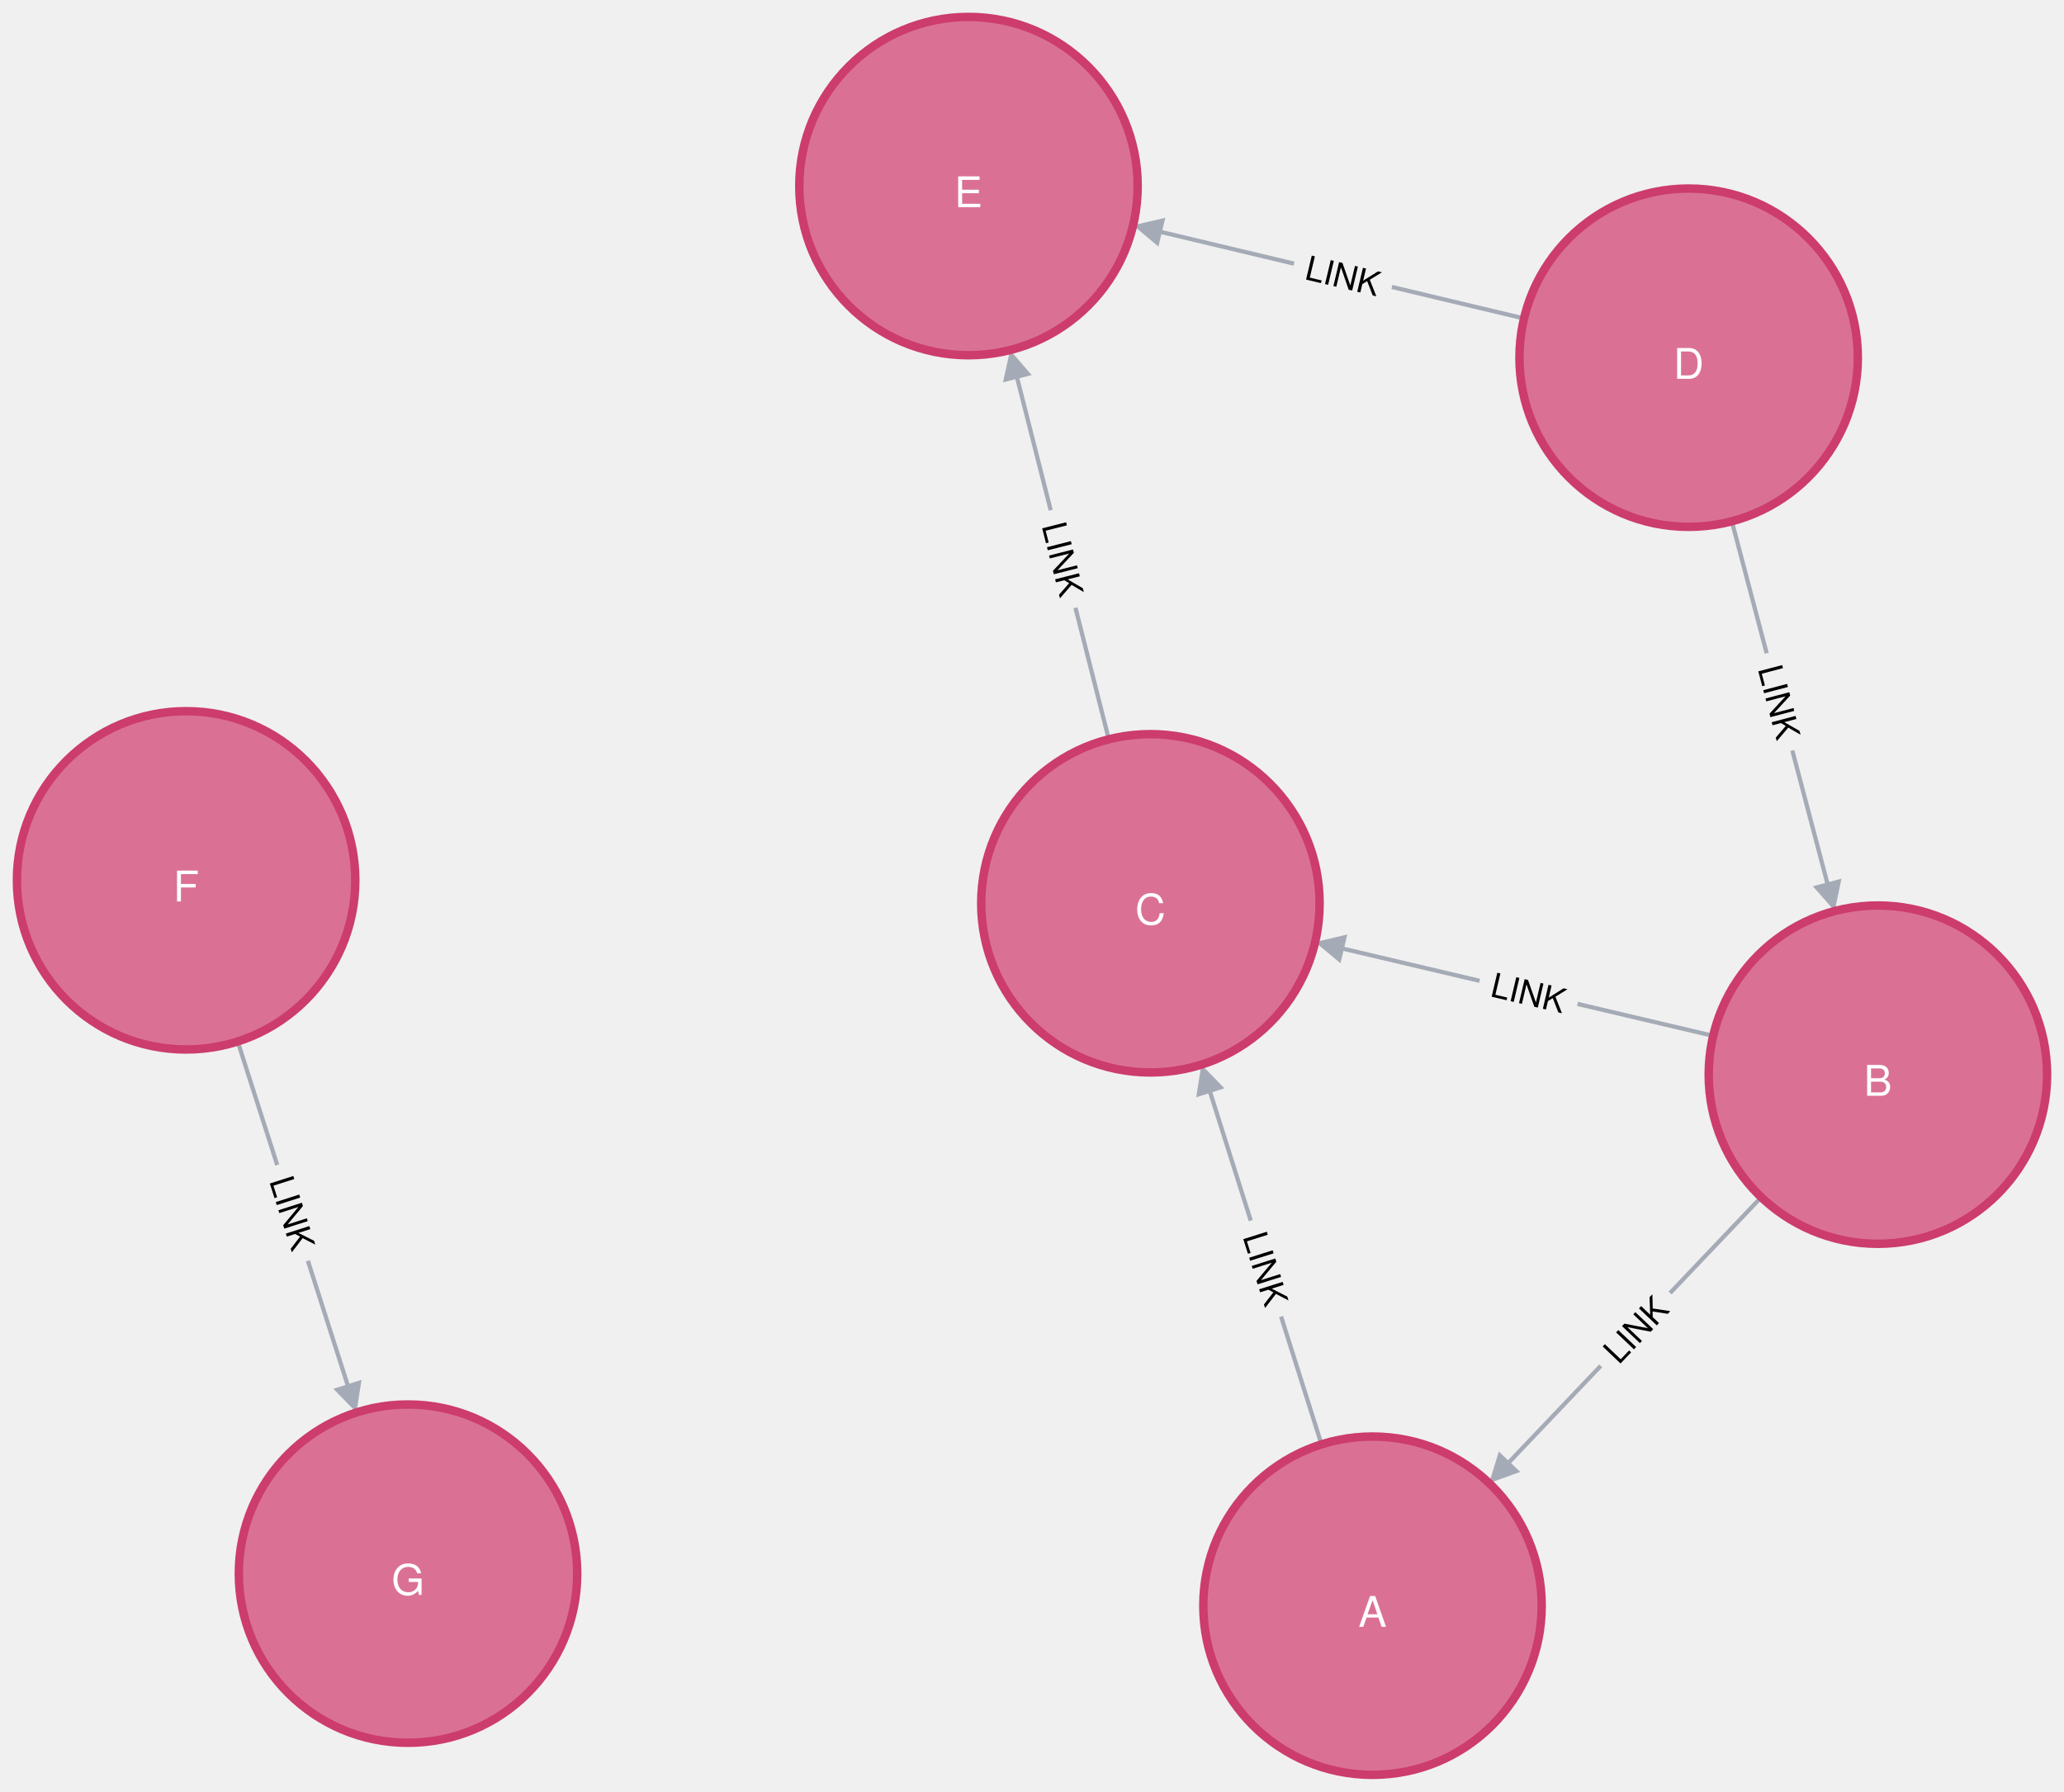
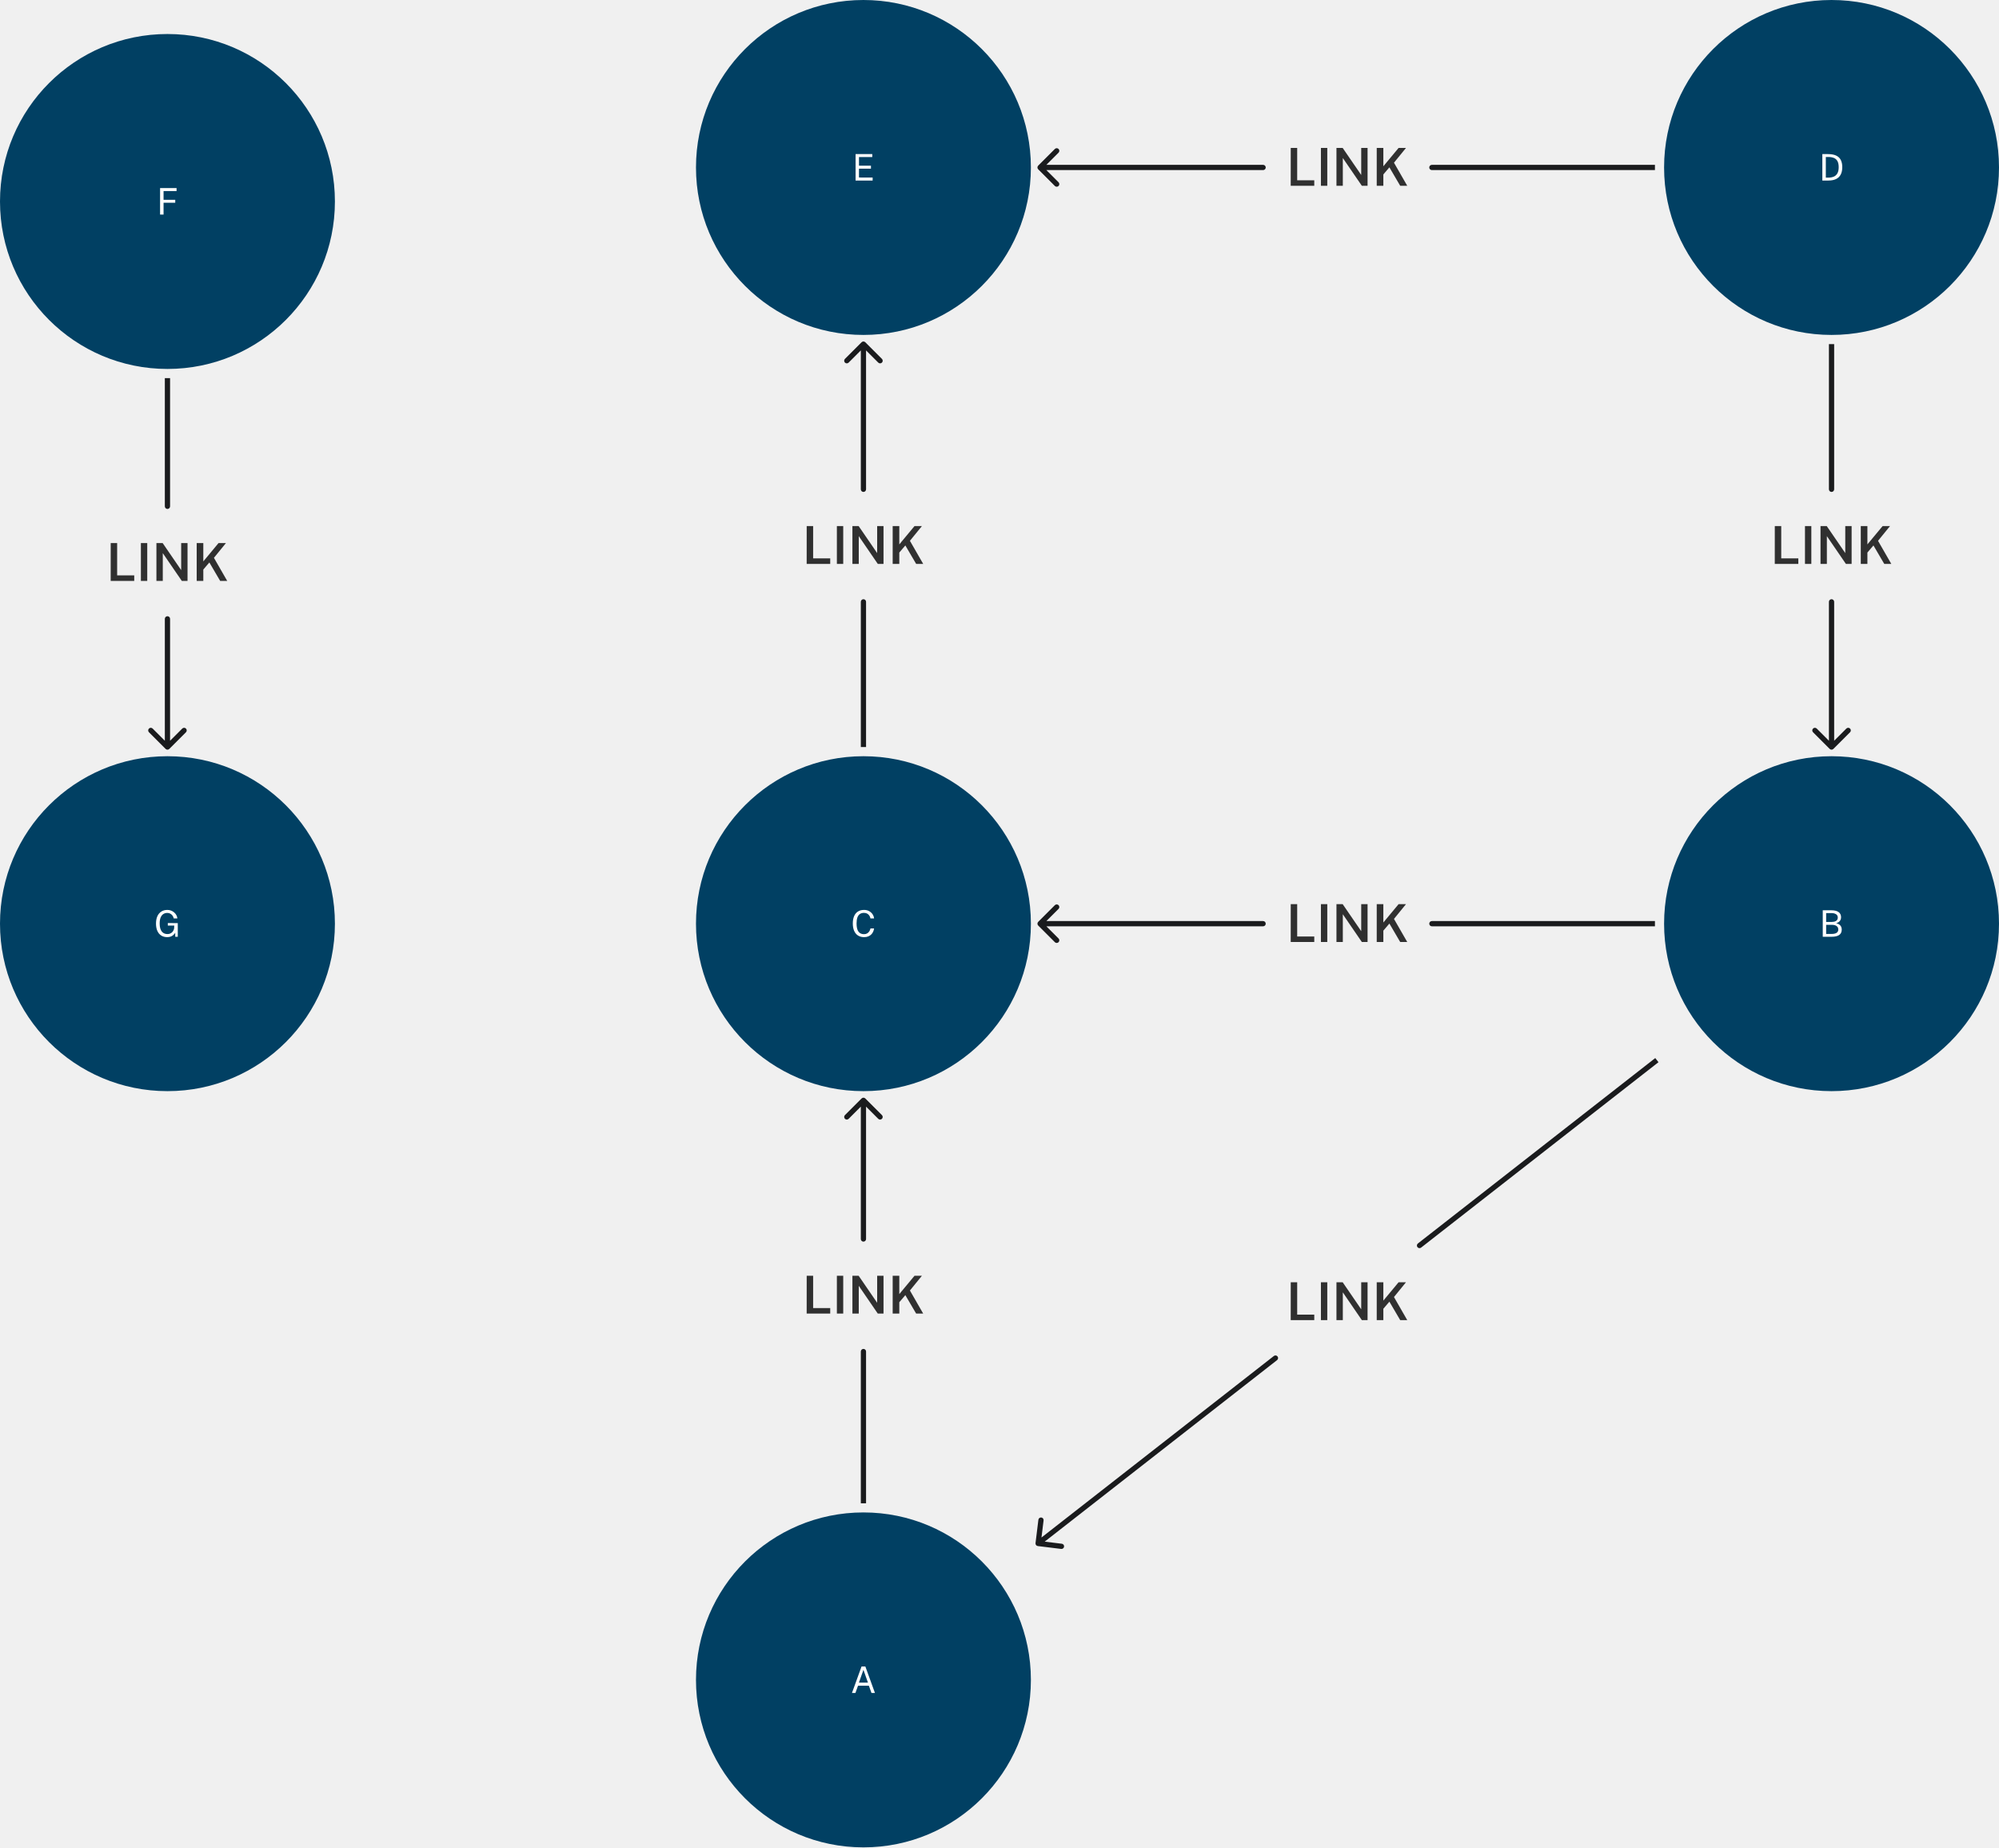
- <svg xmlns="http://www.w3.org/2000/svg" width="487.954" height="423.683" viewBox="-255.374 -218.158 487.954 423.683">
-   <g class="layer relationships">
-     <g class="relationship" transform="translate(69.1028 161.5247) rotate(252.4558)">
-       <path class="b-outline" fill="#A5ABB6" stroke="none" d="M 40 0.5 L 71.702 0.5 L 71.702 -0.5 L 40 -0.5 Z M 95.488 0.5 L 127.19 0.5 L 127.19 3.5 L 134.19 0 L 127.19 -3.5 L 127.19 -0.5 L 95.488 -0.5 Z" />
-       <text text-anchor="middle" pointer-events="none" font-size="8px" fill="#000000" x="83.595" y="3" transform="rotate(180 83.59498 0)" font-family="Helvetica Neue, Helvetica, Arial, sans-serif">LINK</text>
-     </g>
-     <g class="relationship" transform="translate(188.5801 35.95418) rotate(193.2562)">
-       <path class="b-outline" fill="#A5ABB6" stroke="none" d="M 40 0.5 L 72.954 0.5 L 72.954 -0.5 L 40 -0.5 Z M 96.739 0.5 L 129.694 0.5 L 129.694 3.5 L 136.694 0 L 129.694 -3.5 L 129.694 -0.5 L 96.739 -0.5 Z" />
-       <text text-anchor="middle" pointer-events="none" font-size="8px" fill="#000000" x="84.847" y="3" transform="rotate(180 84.84677 0)" font-family="Helvetica Neue, Helvetica, Arial, sans-serif">LINK</text>
-     </g>
-     <g class="relationship" transform="translate(188.5801 35.95418) rotate(493.5756)">
-       <path class="b-outline" fill="#A5ABB6" stroke="none" d="M 40 0.5 L 71.272 0.5 L 71.272 -0.5 L 40 -0.5 Z M 95.057 0.5 L 126.329 0.5 L 126.329 3.5 L 133.329 0 L 126.329 -3.5 L 126.329 -0.5 L 95.057 -0.5 Z" />
-       <text text-anchor="middle" pointer-events="none" font-size="8px" fill="#000000" x="83.164" y="3" transform="rotate(180 83.16428 0)" font-family="Helvetica Neue, Helvetica, Arial, sans-serif">LINK</text>
-     </g>
-     <g class="relationship" transform="translate(16.5947 -4.562739) rotate(255.77)">
-       <path class="b-outline" fill="#A5ABB6" stroke="none" d="M 40 0.5 L 72.089 0.5 L 72.089 -0.5 L 40 -0.5 Z M 95.875 0.5 L 127.964 0.5 L 127.964 3.5 L 134.964 0 L 127.964 -3.5 L 127.964 -0.5 L 95.875 -0.5 Z" />
-       <text text-anchor="middle" pointer-events="none" font-size="8px" fill="#000000" x="83.982" y="3" transform="rotate(180 83.98192 0)" font-family="Helvetica Neue, Helvetica, Arial, sans-serif">LINK</text>
-     </g>
-     <g class="relationship" transform="translate(143.8419 -133.5778) rotate(193.4062)">
-       <path class="b-outline" fill="#A5ABB6" stroke="none" d="M 40 0.5 L 72.12 0.5 L 72.12 -0.5 L 40 -0.5 Z M 95.905 0.5 L 128.025 0.5 L 128.025 3.5 L 135.025 0 L 128.025 -3.5 L 128.025 -0.5 L 95.905 -0.5 Z" />
-       <text text-anchor="middle" pointer-events="none" font-size="8px" fill="#000000" x="84.013" y="3" transform="rotate(180 84.01268 0)" font-family="Helvetica Neue, Helvetica, Arial, sans-serif">LINK</text>
-     </g>
-     <g class="relationship" transform="translate(143.8419 -133.5778) rotate(435.2171)">
-       <path class="b-outline" fill="#A5ABB6" stroke="none" d="M 40 0.5 L 72.275 0.5 L 72.275 -0.5 L 40 -0.5 Z M 96.06 0.5 L 128.336 0.5 L 128.336 3.5 L 135.336 0 L 128.336 -3.5 L 128.336 -0.5 L 96.06 -0.5 Z" />
-       <text text-anchor="middle" pointer-events="none" font-size="8px" fill="#000000" x="84.168" y="3" font-family="Helvetica Neue, Helvetica, Arial, sans-serif">LINK</text>
-     </g>
-     <g class="relationship" transform="translate(-211.3737 -9.994818) rotate(432.2553)">
-       <path class="b-outline" fill="#A5ABB6" stroke="none" d="M 40 0.5 L 70.671 0.5 L 70.671 -0.5 L 40 -0.5 Z M 94.456 0.5 L 125.128 0.5 L 125.128 3.5 L 132.128 0 L 125.128 -3.5 L 125.128 -0.5 L 94.456 -0.5 Z" />
-       <text text-anchor="middle" pointer-events="none" font-size="8px" fill="#000000" x="82.564" y="3" font-family="Helvetica Neue, Helvetica, Arial, sans-serif">LINK</text>
-     </g>
-   </g>
-   <g class="layer nodes">
-     <g class="node" aria-label="graph-node0" transform="translate(69.1028,161.5247)">
-       <circle class="b-outline" cx="0" cy="0" r="40" fill="#DA7194" stroke="#cc3c6c" stroke-width="2px" />
-       <text class="caption" text-anchor="middle" pointer-events="none" x="0" y="5" font-size="10px" fill="#FFFFFF" font-family="Helvetica Neue, Helvetica, Arial, sans-serif"> A</text>
-     </g>
-     <g class="node" aria-label="graph-node1" transform="translate(188.5801,35.95418)">
-       <circle class="b-outline" cx="0" cy="0" r="40" fill="#DA7194" stroke="#cc3c6c" stroke-width="2px" />
-       <text class="caption" text-anchor="middle" pointer-events="none" x="0" y="5" font-size="10px" fill="#FFFFFF" font-family="Helvetica Neue, Helvetica, Arial, sans-serif"> B</text>
-     </g>
-     <g class="node" aria-label="graph-node2" transform="translate(16.5947,-4.562739)">
-       <circle class="b-outline" cx="0" cy="0" r="40" fill="#DA7194" stroke="#cc3c6c" stroke-width="2px" />
-       <text class="caption" text-anchor="middle" pointer-events="none" x="0" y="5" font-size="10px" fill="#FFFFFF" font-family="Helvetica Neue, Helvetica, Arial, sans-serif"> C</text>
-     </g>
-     <g class="node" aria-label="graph-node3" transform="translate(143.8419,-133.5778)">
-       <circle class="b-outline" cx="0" cy="0" r="40" fill="#DA7194" stroke="#cc3c6c" stroke-width="2px" />
-       <text class="caption" text-anchor="middle" pointer-events="none" x="0" y="5" font-size="10px" fill="#FFFFFF" font-family="Helvetica Neue, Helvetica, Arial, sans-serif"> D</text>
-     </g>
-     <g class="node" aria-label="graph-node4" transform="translate(-26.41414,-174.1581)">
-       <circle class="b-outline" cx="0" cy="0" r="40" fill="#DA7194" stroke="#cc3c6c" stroke-width="2px" />
-       <text class="caption" text-anchor="middle" pointer-events="none" x="0" y="5" font-size="10px" fill="#FFFFFF" font-family="Helvetica Neue, Helvetica, Arial, sans-serif"> E</text>
-     </g>
-     <g class="node" aria-label="graph-node5" transform="translate(-211.3737,-9.994818)">
-       <circle class="b-outline" cx="0" cy="0" r="40" fill="#DA7194" stroke="#cc3c6c" stroke-width="2px" />
-       <text class="caption" text-anchor="middle" pointer-events="none" x="0" y="5" font-size="10px" fill="#FFFFFF" font-family="Helvetica Neue, Helvetica, Arial, sans-serif"> F</text>
-     </g>
-     <g class="node" aria-label="graph-node6" transform="translate(-158.9134,153.9438)">
-       <circle class="b-outline" cx="0" cy="0" r="40" fill="#DA7194" stroke="#cc3c6c" stroke-width="2px" />
-       <text class="caption" text-anchor="middle" pointer-events="none" x="0" y="5" font-size="10px" fill="#FFFFFF" font-family="Helvetica Neue, Helvetica, Arial, sans-serif"> G</text>
-     </g>
-   </g>
+ <svg xmlns="http://www.w3.org/2000/svg" width="764" height="706" viewBox="0 0 764 706" fill="none">
+   <path d="M0 353C0 317.654 28.654 289 64 289C99.346 289 128 317.654 128 353C128 388.346 99.346 417 64 417C28.654 417 0 388.346 0 353Z" fill="#014063" />
+   <path d="M63.92 358.14C63.033 358.14 62.268 357.937 61.624 357.531C60.98 357.12 60.486 356.53 60.14 355.76C59.795 354.99 59.622 354.059 59.622 352.967C59.622 351.866 59.797 350.925 60.147 350.146C60.502 349.367 61.006 348.772 61.659 348.361C62.312 347.946 63.085 347.738 63.976 347.738C64.485 347.738 64.963 347.827 65.411 348.004C65.859 348.181 66.256 348.424 66.601 348.732C66.947 349.035 67.222 349.383 67.427 349.775C67.637 350.167 67.756 350.575 67.784 351H66.398C66.333 350.627 66.188 350.279 65.964 349.957C65.74 349.635 65.456 349.376 65.11 349.18C64.769 348.984 64.385 348.886 63.955 348.886C63.372 348.886 62.858 349.031 62.415 349.32C61.977 349.605 61.633 350.046 61.386 350.643C61.144 351.24 61.022 352.006 61.022 352.939C61.022 353.658 61.097 354.274 61.246 354.787C61.395 355.3 61.603 355.718 61.869 356.04C62.14 356.357 62.455 356.593 62.814 356.747C63.178 356.896 63.57 356.971 63.99 356.971C64.415 356.971 64.784 356.896 65.096 356.747C65.413 356.598 65.677 356.406 65.887 356.173C66.097 355.935 66.258 355.681 66.37 355.41C66.487 355.135 66.55 354.871 66.559 354.619L66.601 353.723H64.137V352.771L67.945 352.778V358H66.972V356.46C66.795 356.749 66.571 357.022 66.3 357.279C66.029 357.536 65.698 357.743 65.306 357.902C64.919 358.061 64.457 358.14 63.92 358.14Z" fill="white" />
+   <path d="M266 64C266 28.654 294.654 0 330 0C365.346 0 394 28.654 394 64C394 99.346 365.346 128 330 128C294.654 128 266 99.346 266 64Z" fill="#014063" />
+   <path d="M326.996 69V58.878H333.38L333.373 60.019H328.298V63.323H332.869V64.457H328.291V67.831L333.513 67.845V69H326.996Z" fill="white" />
+   <path d="M636 353C636 317.654 664.654 289 700 289C735.346 289 764 317.654 764 353C764 388.346 735.346 417 700 417C664.654 417 636 388.346 636 353Z" fill="#014063" />
+   <path d="M696.641 358V347.878H699.896C701.128 347.878 702.059 348.104 702.689 348.557C703.323 349.01 703.641 349.663 703.641 350.517C703.641 351.054 703.501 351.513 703.221 351.896C702.945 352.279 702.46 352.594 701.765 352.841C702.161 352.925 702.495 353.046 702.766 353.205C703.041 353.364 703.26 353.55 703.424 353.765C703.592 353.975 703.711 354.208 703.781 354.465C703.855 354.722 703.893 354.992 703.893 355.277C703.893 356.192 703.566 356.875 702.913 357.328C702.264 357.776 701.293 358 700.001 358H696.641ZM697.936 356.922H699.987C700.831 356.922 701.473 356.784 701.912 356.509C702.355 356.229 702.577 355.8 702.577 355.221C702.577 354.796 702.467 354.453 702.248 354.192C702.033 353.926 701.741 353.732 701.373 353.611C701.004 353.49 700.593 353.429 700.141 353.429H697.936V356.922ZM697.936 352.33H700.141C700.407 352.33 700.67 352.304 700.932 352.253C701.193 352.202 701.433 352.113 701.653 351.987C701.872 351.861 702.049 351.693 702.185 351.483C702.32 351.268 702.388 351 702.388 350.678C702.388 350.09 702.161 349.656 701.709 349.376C701.261 349.091 700.677 348.949 699.959 348.949H697.936V352.33Z" fill="white" />
+   <path d="M266 353C266 317.654 294.654 289 330 289C365.346 289 394 317.654 394 353C394 388.346 365.346 417 330 417C294.654 417 266 388.346 266 353Z" fill="#014063" />
+   <path d="M330.242 358.14C329.332 358.14 328.555 357.932 327.911 357.517C327.271 357.102 326.781 356.504 326.441 355.725C326.105 354.946 325.937 354.005 325.937 352.904C325.937 351.807 326.105 350.874 326.441 350.104C326.777 349.334 327.264 348.748 327.904 348.347C328.548 347.941 329.327 347.738 330.242 347.738C330.956 347.738 331.588 347.887 332.139 348.186C332.689 348.48 333.133 348.874 333.469 349.369C333.805 349.864 334.003 350.407 334.064 351H332.685C332.61 350.603 332.468 350.244 332.258 349.922C332.048 349.6 331.772 349.343 331.432 349.152C331.091 348.961 330.683 348.865 330.207 348.865C329.595 348.865 329.077 349.01 328.653 349.299C328.233 349.584 327.913 350.025 327.694 350.622C327.479 351.219 327.372 351.985 327.372 352.918C327.372 354.327 327.612 355.363 328.093 356.026C328.578 356.684 329.283 357.013 330.207 357.013C330.683 357.013 331.091 356.913 331.432 356.712C331.772 356.511 332.048 356.243 332.258 355.907C332.468 355.571 332.61 355.207 332.685 354.815H334.064C334.012 355.244 333.896 355.66 333.714 356.061C333.536 356.458 333.291 356.812 332.979 357.125C332.666 357.438 332.281 357.685 331.824 357.867C331.371 358.049 330.844 358.14 330.242 358.14Z" fill="white" />
+   <path d="M266 642C266 606.654 294.654 578 330 578C365.346 578 394 606.654 394 642C394 677.346 365.346 706 330 706C294.654 706 266 677.346 266 642Z" fill="#014063" />
+   <path d="M325.611 647L329.272 636.878H330.735L334.396 647H333.073L332.079 644.228H327.928L326.927 647H325.611ZM328.271 643.038H331.722L330 638.145L328.271 643.038Z" fill="white" />
+   <path d="M636 64C636 28.654 664.654 0 700 0C735.346 0 764 28.654 764 64C764 99.346 735.346 128 700 128C664.654 128 636 99.346 636 64Z" fill="#014063" />
+   <path d="M696.483 69V58.878C696.516 58.878 696.614 58.88 696.777 58.885C696.945 58.885 697.148 58.885 697.386 58.885C697.624 58.88 697.872 58.88 698.128 58.885C698.385 58.885 698.621 58.887 698.835 58.892C700.077 58.911 701.082 59.114 701.852 59.501C702.627 59.884 703.194 60.441 703.553 61.174C703.917 61.907 704.099 62.807 704.099 63.876C704.099 64.996 703.903 65.936 703.511 66.697C703.124 67.458 702.531 68.032 701.733 68.419C700.94 68.806 699.93 69 698.702 69H696.483ZM697.813 67.887H698.702C699.538 67.887 700.256 67.759 700.858 67.502C701.46 67.241 701.922 66.818 702.244 66.235C702.571 65.652 702.734 64.872 702.734 63.897C702.734 62.922 702.576 62.149 702.258 61.58C701.946 61.011 701.493 60.605 700.9 60.362C700.308 60.115 699.594 59.991 698.758 59.991H697.813V67.887Z" fill="white" />
+   <path d="M0 77C0 41.654 28.654 13 64 13C99.346 13 128 41.654 128 77C128 112.346 99.346 141 64 141C28.654 141 0 112.346 0 77Z" fill="#014063" />
+   <path d="M61.181 82V71.878H67.488L67.481 73.012H62.511V76.358H66.977V77.478H62.511V82H61.181Z" fill="white" />
+   <path d="M63 193.5C63 194.052 63.448 194.5 64 194.5C64.552 194.5 65 194.052 65 193.5L64 193.5L63 193.5ZM65 236.5C65 235.948 64.552 235.5 64 235.5C63.448 235.5 63 235.948 63 236.5L64 236.5L65 236.5ZM63.293 286.207C63.683 286.598 64.317 286.598 64.707 286.207L71.071 279.843C71.462 279.453 71.462 278.819 71.071 278.429C70.681 278.038 70.047 278.038 69.657 278.429L64 284.086L58.343 278.429C57.953 278.038 57.319 278.038 56.929 278.429C56.538 278.819 56.538 279.453 56.929 279.843L63.293 286.207ZM64 144.5L63 144.5L63 193.5L64 193.5L65 193.5L65 144.5L64 144.5ZM64 236.5L63 236.5L63 285.5L64 285.5L65 285.5L65 236.5L64 236.5Z" fill="#1A1B1D" />
+   <path d="M42.303 222L42.313 207.54L44.773 207.54L44.773 219.9L51.303 219.9L51.303 222L42.303 222ZM53.846 222L53.846 207.54L56.276 207.54L56.276 222L53.846 222ZM59.783 222L59.783 207.54L62.163 207.54L69.243 217.87L69.243 207.54L71.673 207.54L71.673 222L69.483 222L62.213 211.39L62.213 222L59.783 222ZM75.174 222L75.174 207.54L77.704 207.54L77.704 214.55L83.524 207.54L86.354 207.54L81.764 213.18L86.834 222L84.144 222L80.014 214.95L77.704 217.66L77.704 222L75.174 222Z" fill="black" fill-opacity="0.8" />
+   <path d="M699 187C699 187.552 699.448 188 700 188C700.552 188 701 187.552 701 187L700 187L699 187ZM701 230C701 229.448 700.552 229 700 229C699.448 229 699 229.448 699 230L700 230L701 230ZM699.293 286.207C699.683 286.598 700.317 286.598 700.707 286.207L707.071 279.843C707.462 279.453 707.462 278.819 707.071 278.429C706.681 278.038 706.047 278.038 705.657 278.429L700 284.086L694.343 278.429C693.953 278.038 693.319 278.038 692.929 278.429C692.538 278.819 692.538 279.453 692.929 279.843L699.293 286.207ZM700 131.5L699 131.5L699 187L700 187L701 187L701 131.5L700 131.5ZM700 230L699 230L699 285.5L700 285.5L701 285.5L701 230L700 230Z" fill="#1A1B1D" />
+   <path d="M678.303 215.5L678.313 201.04L680.773 201.04L680.773 213.4L687.303 213.4L687.303 215.5L678.303 215.5ZM689.846 215.5L689.846 201.04L692.276 201.04L692.276 215.5L689.846 215.5ZM695.783 215.5L695.783 201.04L698.163 201.04L705.243 211.37L705.243 201.04L707.673 201.04L707.673 215.5L705.483 215.5L698.213 204.89L698.213 215.5L695.783 215.5ZM711.174 215.5L711.174 201.04L713.704 201.04L713.704 208.05L719.524 201.04L722.354 201.04L717.764 206.68L722.834 215.5L720.144 215.5L716.014 208.45L713.704 211.16L713.704 215.5L711.174 215.5Z" fill="black" fill-opacity="0.8" />
+   <path d="M547.25 352C546.698 352 546.25 352.448 546.25 353C546.25 353.552 546.698 354 547.25 354L547.25 353L547.25 352ZM482.75 354C483.302 354 483.75 353.552 483.75 353C483.75 352.448 483.302 352 482.75 352L482.75 353L482.75 354ZM481.75 353L481.75 354V354L481.75 353ZM396.793 352.293C396.402 352.683 396.402 353.317 396.793 353.707L403.157 360.071C403.547 360.462 404.181 360.462 404.571 360.071C404.962 359.681 404.962 359.047 404.571 358.657L398.914 353L404.571 347.343C404.962 346.953 404.962 346.319 404.571 345.929C404.181 345.538 403.547 345.538 403.157 345.929L396.793 352.293ZM632.5 353L632.5 352L547.25 352L547.25 353L547.25 354L632.5 354L632.5 353ZM482.75 353L482.75 352L481.75 352L481.75 353L481.75 354L482.75 354L482.75 353ZM481.75 353L481.75 352L397.5 352L397.5 353L397.5 354L481.75 354L481.75 353Z" fill="#1A1B1D" />
+   <path d="M493.303 360L493.313 345.54L495.773 345.54L495.773 357.9L502.303 357.9L502.303 360L493.303 360ZM504.846 360L504.846 345.54L507.276 345.54L507.276 360L504.846 360ZM510.783 360L510.783 345.54L513.163 345.54L520.243 355.87L520.243 345.54L522.673 345.54L522.673 360L520.483 360L513.213 349.39L513.213 360L510.783 360ZM526.174 360L526.174 345.54L528.704 345.54L528.704 352.55L534.524 345.54L537.354 345.54L532.764 351.18L537.834 360L535.144 360L531.014 352.95L528.704 355.66L528.704 360L526.174 360Z" fill="black" fill-opacity="0.8" />
+   <path d="M548.038 471.694L547.422 470.906L547.422 470.906L548.038 471.694ZM547.25 472.31L547.865 473.098L547.865 473.098L547.25 472.31ZM545.717 473.507L546.332 474.295V474.295L545.717 473.507ZM541.91 475.212C541.475 475.552 541.397 476.18 541.737 476.615C542.077 477.051 542.706 477.128 543.141 476.788L542.525 476L541.91 475.212ZM488.089 519.788C488.524 519.448 488.602 518.82 488.262 518.384C487.922 517.949 487.293 517.872 486.858 518.212L487.474 519L488.089 519.788ZM483.538 522.074L482.922 521.286V521.286L483.538 522.074ZM482.75 522.69L483.365 523.478V523.478L482.75 522.69ZM395.765 589.734C395.698 590.282 396.088 590.781 396.636 590.849L405.569 591.947C406.117 592.014 406.616 591.624 406.683 591.076C406.751 590.528 406.361 590.029 405.813 589.962L397.872 588.986L398.848 581.045C398.916 580.497 398.526 579.998 397.978 579.931C397.43 579.864 396.931 580.253 396.863 580.801L395.765 589.734ZM633.241 405.144L632.626 404.355L547.422 470.906L548.038 471.694L548.653 472.483L633.857 405.932L633.241 405.144ZM548.038 471.694L547.422 470.906L546.634 471.522L547.25 472.31L547.865 473.098L548.653 472.483L548.038 471.694ZM547.25 472.31L546.634 471.522L545.101 472.719L545.717 473.507L546.332 474.295L547.865 473.098L547.25 472.31ZM545.717 473.507L545.101 472.719L541.91 475.212L542.525 476L543.141 476.788L546.332 474.295L545.717 473.507ZM487.474 519L486.858 518.212L482.922 521.286L483.538 522.074L484.153 522.862L488.089 519.788L487.474 519ZM483.538 522.074L482.922 521.286L482.134 521.902L482.75 522.69L483.365 523.478L484.153 522.862L483.538 522.074ZM482.75 522.69L482.134 521.902L396.142 589.068L396.758 589.856L397.373 590.644L483.365 523.478L482.75 522.69Z" fill="#1A1B1D" />
+   <path d="M493.303 504.5L493.313 490.04L495.773 490.04L495.773 502.4L502.303 502.4L502.303 504.5L493.303 504.5ZM504.846 504.5L504.846 490.04L507.276 490.04L507.276 504.5L504.846 504.5ZM510.783 504.5L510.783 490.04L513.163 490.04L520.243 500.37L520.243 490.04L522.673 490.04L522.673 504.5L520.483 504.5L513.213 493.89L513.213 504.5L510.783 504.5ZM526.174 504.5L526.174 490.04L528.704 490.04L528.704 497.05L534.524 490.04L537.354 490.04L532.764 495.68L537.834 504.5L535.144 504.5L531.014 497.45L528.704 500.16L528.704 504.5L526.174 504.5Z" fill="black" fill-opacity="0.8" />
+   <path d="M330.707 419.793C330.317 419.402 329.683 419.402 329.293 419.793L322.929 426.157C322.538 426.547 322.538 427.181 322.929 427.571C323.319 427.962 323.953 427.962 324.343 427.571L330 421.914L335.657 427.571C336.047 427.962 336.681 427.962 337.071 427.571C337.462 427.181 337.462 426.547 337.071 426.157L330.707 419.793ZM329 473.507C329 474.06 329.448 474.507 330 474.507C330.552 474.507 331 474.06 331 473.507L330 473.507L329 473.507ZM331 516.507C331 515.955 330.552 515.507 330 515.507C329.448 515.507 329 515.955 329 516.507L330 516.507L331 516.507ZM330 420.5L329 420.5L329 473.507L330 473.507L331 473.507L331 420.5L330 420.5ZM330 516.507L329 516.507L329 574.5L330 574.5L331 574.5L331 516.507L330 516.507Z" fill="#1A1B1D" />
+   <path d="M308.303 502.007L308.313 487.547L310.773 487.547L310.773 499.907L317.303 499.907L317.303 502.007L308.303 502.007ZM319.846 502.007L319.846 487.547L322.276 487.547L322.276 502.007L319.846 502.007ZM325.783 502.007L325.783 487.547L328.163 487.547L335.243 497.877L335.243 487.547L337.673 487.547L337.673 502.007L335.483 502.007L328.213 491.397L328.213 502.007L325.783 502.007ZM341.174 502.007L341.174 487.547L343.704 487.547L343.704 494.557L349.524 487.547L352.354 487.547L347.764 493.187L352.834 502.007L350.144 502.007L346.014 494.957L343.704 497.667L343.704 502.007L341.174 502.007Z" fill="black" fill-opacity="0.8" />
+   <path d="M331 230C331 229.448 330.552 229 330 229C329.448 229 329 229.448 329 230L330 230L331 230ZM329 187C329 187.552 329.448 188 330 188C330.552 188 331 187.552 331 187L330 187L329 187ZM330.707 130.793C330.317 130.402 329.683 130.402 329.293 130.793L322.929 137.157C322.538 137.547 322.538 138.181 322.929 138.571C323.319 138.962 323.953 138.962 324.343 138.571L330 132.914L335.657 138.571C336.047 138.962 336.681 138.962 337.071 138.571C337.462 138.181 337.462 137.547 337.071 137.157L330.707 130.793ZM330 285.5L331 285.5L331 230L330 230L329 230L329 285.5L330 285.5ZM330 187L331 187L331 131.5L330 131.5L329 131.5L329 187L330 187Z" fill="#1A1B1D" />
+   <path d="M308.303 215.5L308.313 201.04L310.773 201.04L310.773 213.4L317.303 213.4L317.303 215.5L308.303 215.5ZM319.846 215.5L319.846 201.04L322.276 201.04L322.276 215.5L319.846 215.5ZM325.783 215.5L325.783 201.04L328.163 201.04L335.243 211.37L335.243 201.04L337.673 201.04L337.673 215.5L335.483 215.5L328.213 204.89L328.213 215.5L325.783 215.5ZM341.174 215.5L341.174 201.04L343.704 201.04L343.704 208.05L349.524 201.04L352.354 201.04L347.764 206.68L352.834 215.5L350.144 215.5L346.014 208.45L343.704 211.16L343.704 215.5L341.174 215.5Z" fill="black" fill-opacity="0.8" />
+   <path d="M547.25 63C546.698 63 546.25 63.448 546.25 64C546.25 64.552 546.698 65 547.25 65L547.25 64L547.25 63ZM482.75 65C483.302 65 483.75 64.552 483.75 64C483.75 63.448 483.302 63 482.75 63L482.75 64L482.75 65ZM396.793 63.293C396.402 63.683 396.402 64.317 396.793 64.707L403.157 71.071C403.547 71.462 404.181 71.462 404.571 71.071C404.962 70.68 404.962 70.047 404.571 69.657L398.914 64L404.571 58.343C404.962 57.953 404.962 57.319 404.571 56.929C404.181 56.538 403.547 56.538 403.157 56.929L396.793 63.293ZM632.5 64L632.5 63L547.25 63L547.25 64L547.25 65L632.5 65L632.5 64ZM482.75 64L482.75 63L397.5 63L397.5 64L397.5 65L482.75 65L482.75 64Z" fill="#1A1B1D" />
+   <path d="M493.303 71L493.313 56.54L495.773 56.54L495.773 68.9L502.303 68.9L502.303 71L493.303 71ZM504.846 71L504.846 56.54L507.276 56.54L507.276 71L504.846 71ZM510.783 71L510.783 56.54L513.163 56.54L520.243 66.87L520.243 56.54L522.673 56.54L522.673 71L520.483 71L513.213 60.39L513.213 71L510.783 71ZM526.174 71L526.174 56.54L528.704 56.54L528.704 63.55L534.524 56.54L537.354 56.54L532.764 62.18L537.834 71L535.144 71L531.014 63.95L528.704 66.66L528.704 71L526.174 71Z" fill="black" fill-opacity="0.8" />
</svg>
